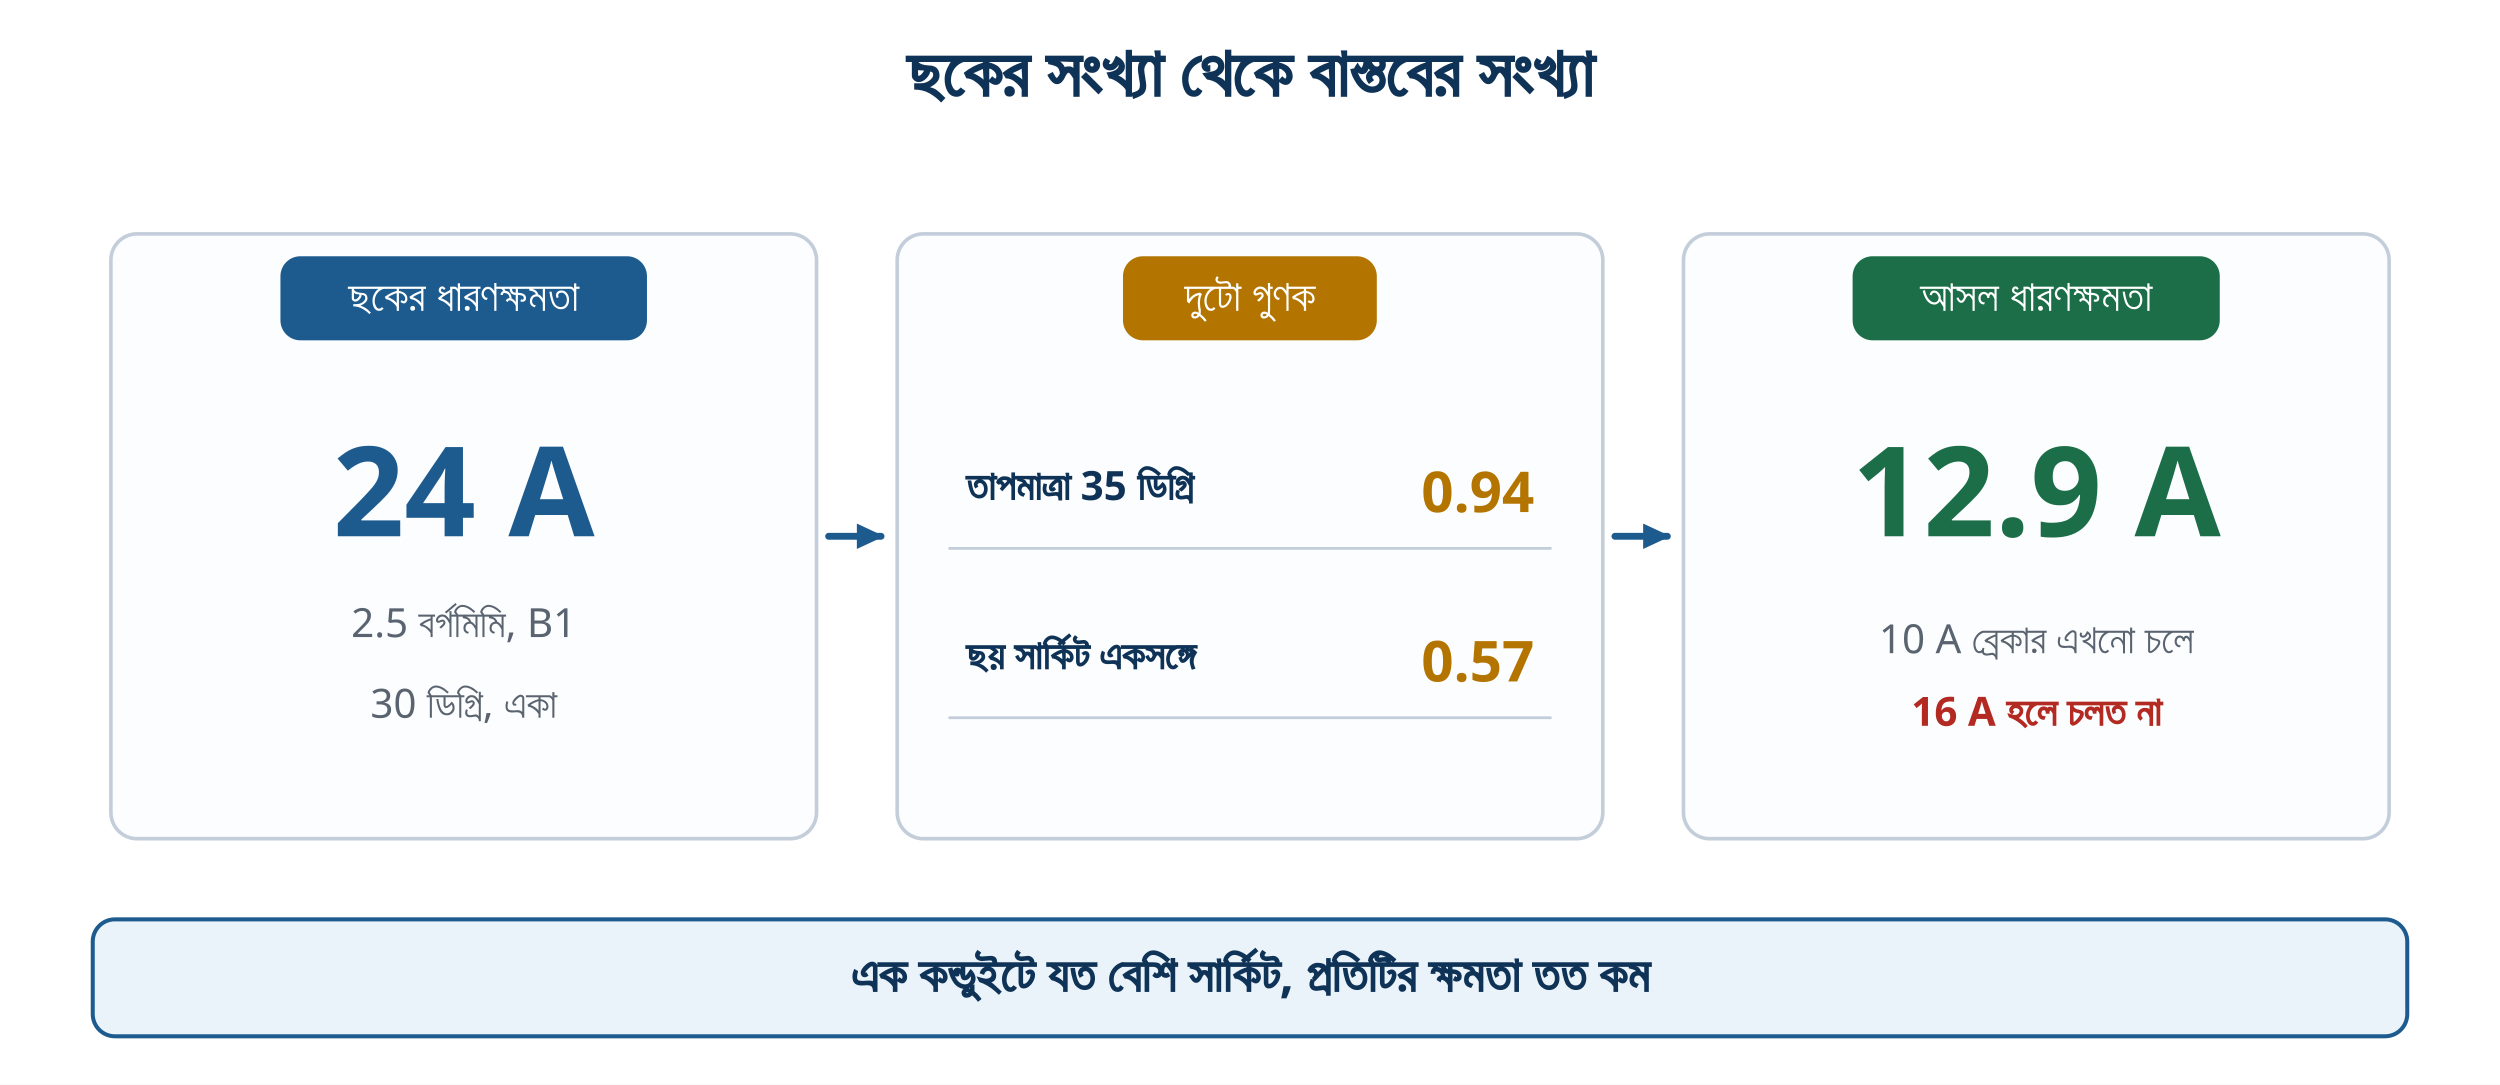
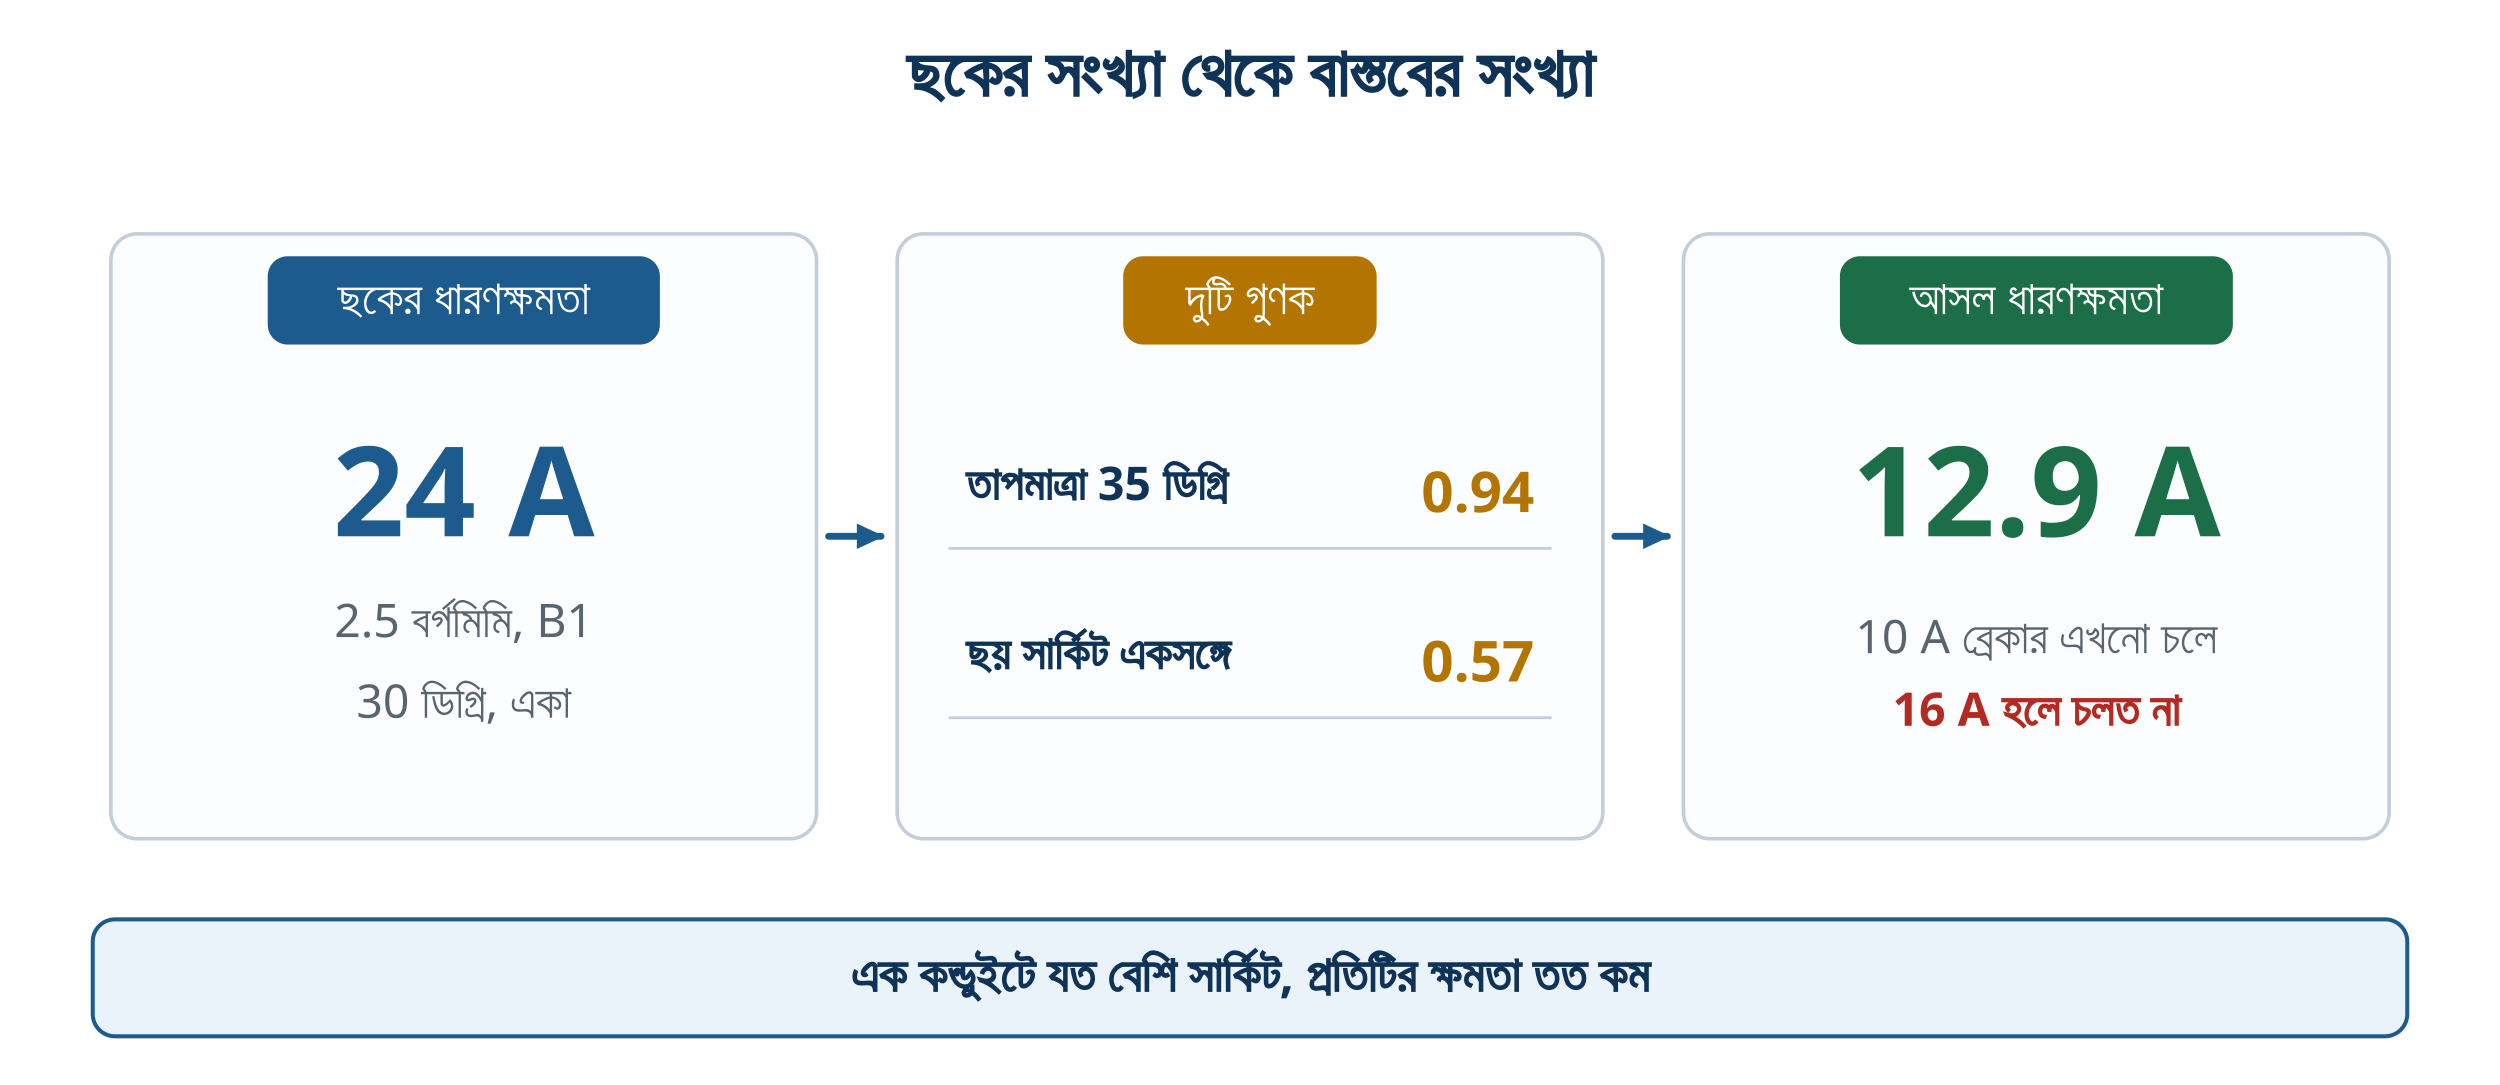
<svg xmlns="http://www.w3.org/2000/svg" width="1240" height="538" viewBox="0 0 1240 538">
  <defs>
    <marker id="ar" viewBox="0 0 10 10" refX="8.5" refY="5" markerUnits="userSpaceOnUse" markerWidth="15" markerHeight="15" orient="auto-start-reverse">
      <path d="M 0.5 0.8 L 9.5 5 L 0.5 9.2 z" fill="#1D5B8F" />
    </marker>
  </defs>
  <rect width="1240" height="538" fill="#FFFFFF" />
  <text x="620.0" y="48.0" font-family="Kalpurush" font-size="34" font-weight="700" fill="#0F3357" text-anchor="middle">ছকের সংখ্যা থেকে বাস্তবের সংখ্যা</text>
  <rect x="55.0" y="116.0" width="350.0" height="300.0" rx="13" fill="#FCFDFE" stroke="#C3CEDA" stroke-width="1.8" />
-   <rect x="140.0" y="128.0" width="180.0" height="39.9" rx="9" fill="#1D5B8F" stroke="#1D5B8F" stroke-width="1.8" />
-   <text x="230.0" y="154.2" font-family="Kalpurush" font-size="21.5" font-weight="600" fill="#FFFFFF" text-anchor="middle">ছকের ধারণক্ষমতা</text>
+   <rect x="133.7" y="128.0" width="192.7" height="42.0" rx="9" fill="#1D5B8F" stroke="#1D5B8F" stroke-width="1.8" />
+   <text x="230.0" y="155.8" font-family="Kalpurush" font-size="23.5" font-weight="600" fill="#FFFFFF" text-anchor="middle">ছকের ধারণক্ষমতা</text>
  <text x="230.0" y="266.0" font-family="Kalpurush" font-size="62" font-weight="700" fill="#1D5B8F" text-anchor="middle">24 A</text>
-   <text x="230.0" y="316.0" font-family="Kalpurush" font-size="20" font-weight="400" fill="#5A6470" text-anchor="middle">2.5 বর্গমিমি, B1</text>
-   <text x="230.0" y="356.0" font-family="Kalpurush" font-size="20" font-weight="400" fill="#5A6470" text-anchor="middle">30 ডিগ্রি, একা</text>
+   <text x="230.0" y="316.0" font-family="Kalpurush" font-size="23" font-weight="400" fill="#5A6470" text-anchor="middle">2.5 বর্গমিমি, B1</text>
+   <text x="230.0" y="356.0" font-family="Kalpurush" font-size="23" font-weight="400" fill="#5A6470" text-anchor="middle">30 ডিগ্রি, একা</text>
  <rect x="445.0" y="116.0" width="350.0" height="300.0" rx="13" fill="#FCFDFE" stroke="#C3CEDA" stroke-width="1.8" />
-   <rect x="557.9" y="128.0" width="124.1" height="39.9" rx="9" fill="#B47500" stroke="#B47500" stroke-width="1.8" />
-   <text x="620.0" y="154.2" font-family="Kalpurush" font-size="21.5" font-weight="600" fill="#FFFFFF" text-anchor="middle">দুটো গুণক</text>
-   <text x="479.0" y="248.0" font-family="Kalpurush" font-size="20" font-weight="700" fill="#0F3357" text-anchor="start">তাপমাত্রা 35 ডিগ্রি</text>
+   <rect x="558.0" y="128.0" width="123.9" height="42.0" rx="9" fill="#B47500" stroke="#B47500" stroke-width="1.8" />
+   <text x="620.0" y="155.8" font-family="Kalpurush" font-size="23.5" font-weight="600" fill="#FFFFFF" text-anchor="middle">দুটি গুণক</text>
+   <text x="479.0" y="248.0" font-family="Kalpurush" font-size="23" font-weight="700" fill="#0F3357" text-anchor="start">তাপমাত্রা 35 ডিগ্রি</text>
  <text x="761.0" y="254.0" font-family="Kalpurush" font-size="28" font-weight="700" fill="#B47500" text-anchor="end">0.94</text>
  <path d="M 471.0 272 L 769.0 272" fill="none" stroke="#C3CEDA" stroke-width="1.4" stroke-linecap="round" stroke-linejoin="round" />
-   <text x="479.0" y="332.0" font-family="Kalpurush" font-size="20" font-weight="700" fill="#0F3357" text-anchor="start">ছয় সার্কিট একসঙ্গে</text>
+   <text x="479.0" y="332.0" font-family="Kalpurush" font-size="23" font-weight="700" fill="#0F3357" text-anchor="start">ছয় সার্কিট একসঙ্গে</text>
  <text x="761.0" y="338.0" font-family="Kalpurush" font-size="28" font-weight="700" fill="#B47500" text-anchor="end">0.57</text>
  <path d="M 471.0 356 L 769.0 356" fill="none" stroke="#C3CEDA" stroke-width="1.4" stroke-linecap="round" stroke-linejoin="round" />
  <rect x="835.0" y="116.0" width="350.0" height="300.0" rx="13" fill="#FCFDFE" stroke="#C3CEDA" stroke-width="1.8" />
-   <rect x="919.8" y="128.0" width="180.3" height="39.9" rx="9" fill="#1B6E47" stroke="#1B6E47" stroke-width="1.8" />
-   <text x="1010.0" y="154.2" font-family="Kalpurush" font-size="21.5" font-weight="600" fill="#FFFFFF" text-anchor="middle">আসল ধারণক্ষমতা</text>
+   <rect x="913.5" y="128.0" width="193.1" height="42.0" rx="9" fill="#1B6E47" stroke="#1B6E47" stroke-width="1.8" />
+   <text x="1010.0" y="155.8" font-family="Kalpurush" font-size="23.5" font-weight="600" fill="#FFFFFF" text-anchor="middle">আসল ধারণক্ষমতা</text>
  <text x="1010.0" y="266.0" font-family="Kalpurush" font-size="62" font-weight="700" fill="#1B6E47" text-anchor="middle">12.9 A</text>
-   <text x="1010.0" y="324.0" font-family="Kalpurush" font-size="20" font-weight="400" fill="#5A6470" text-anchor="middle">10 A ব্রেকার এখনো চলে</text>
-   <text x="1010.0" y="360.0" font-family="Kalpurush" font-size="20" font-weight="700" fill="#B32A22" text-anchor="middle">16 A হলে চলত না</text>
+   <text x="1010.0" y="324.0" font-family="Kalpurush" font-size="23" font-weight="400" fill="#5A6470" text-anchor="middle">10 A ব্রেকার এখনো চলে</text>
+   <text x="1010.0" y="360.0" font-family="Kalpurush" font-size="23" font-weight="700" fill="#B32A22" text-anchor="middle">16 A হলে চলত না</text>
  <path d="M 411.0 266.0 L 437.0 266.0" fill="none" stroke="#1D5B8F" stroke-width="3.4" stroke-linecap="round" stroke-linejoin="round" marker-end="url(#ar)" />
  <path d="M 801.0 266.0 L 827.0 266.0" fill="none" stroke="#1D5B8F" stroke-width="3.4" stroke-linecap="round" stroke-linejoin="round" marker-end="url(#ar)" />
  <rect x="46.0" y="456.0" width="1148.0" height="58.0" rx="11" fill="#EAF2FA" stroke="#1D5B8F" stroke-width="2" />
  <text x="620.0" y="492.0" font-family="Kalpurush" font-size="24.5" font-weight="700" fill="#0F3357" text-anchor="middle">এক কন্ডুইটে যত বেশি সার্কিট, প্রতিটির ক্ষমতা তত কম</text>
</svg>
